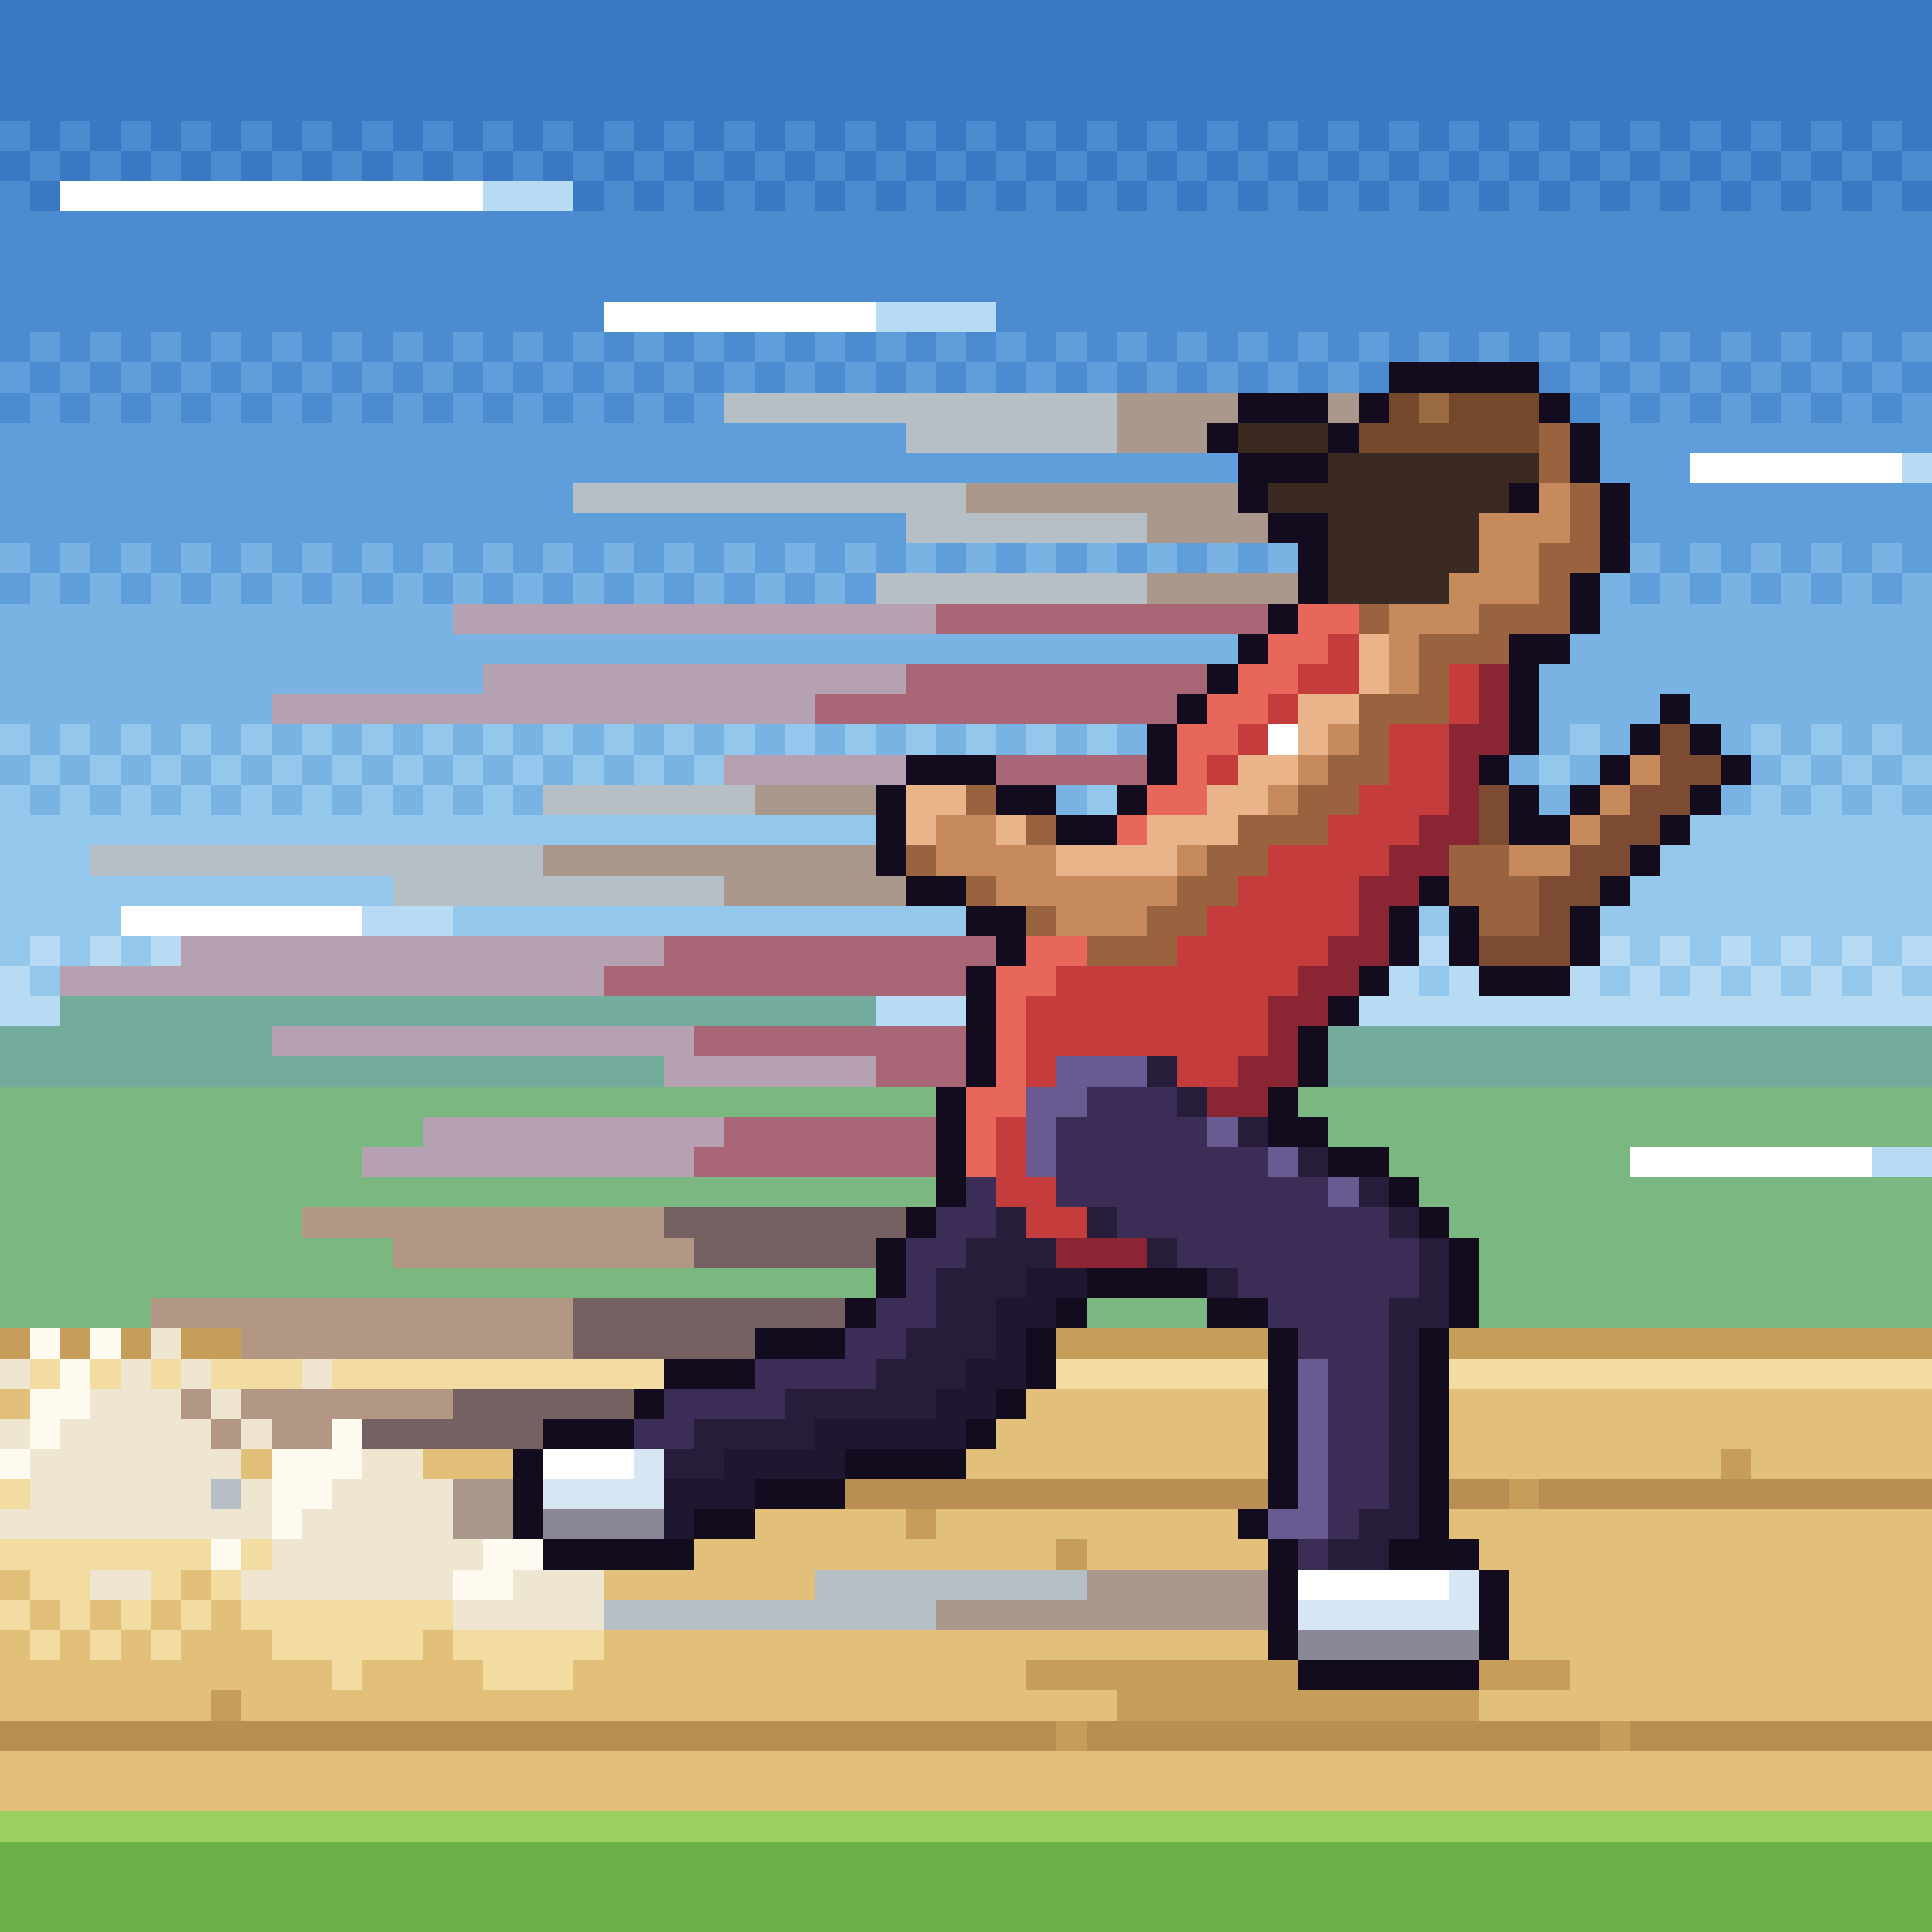
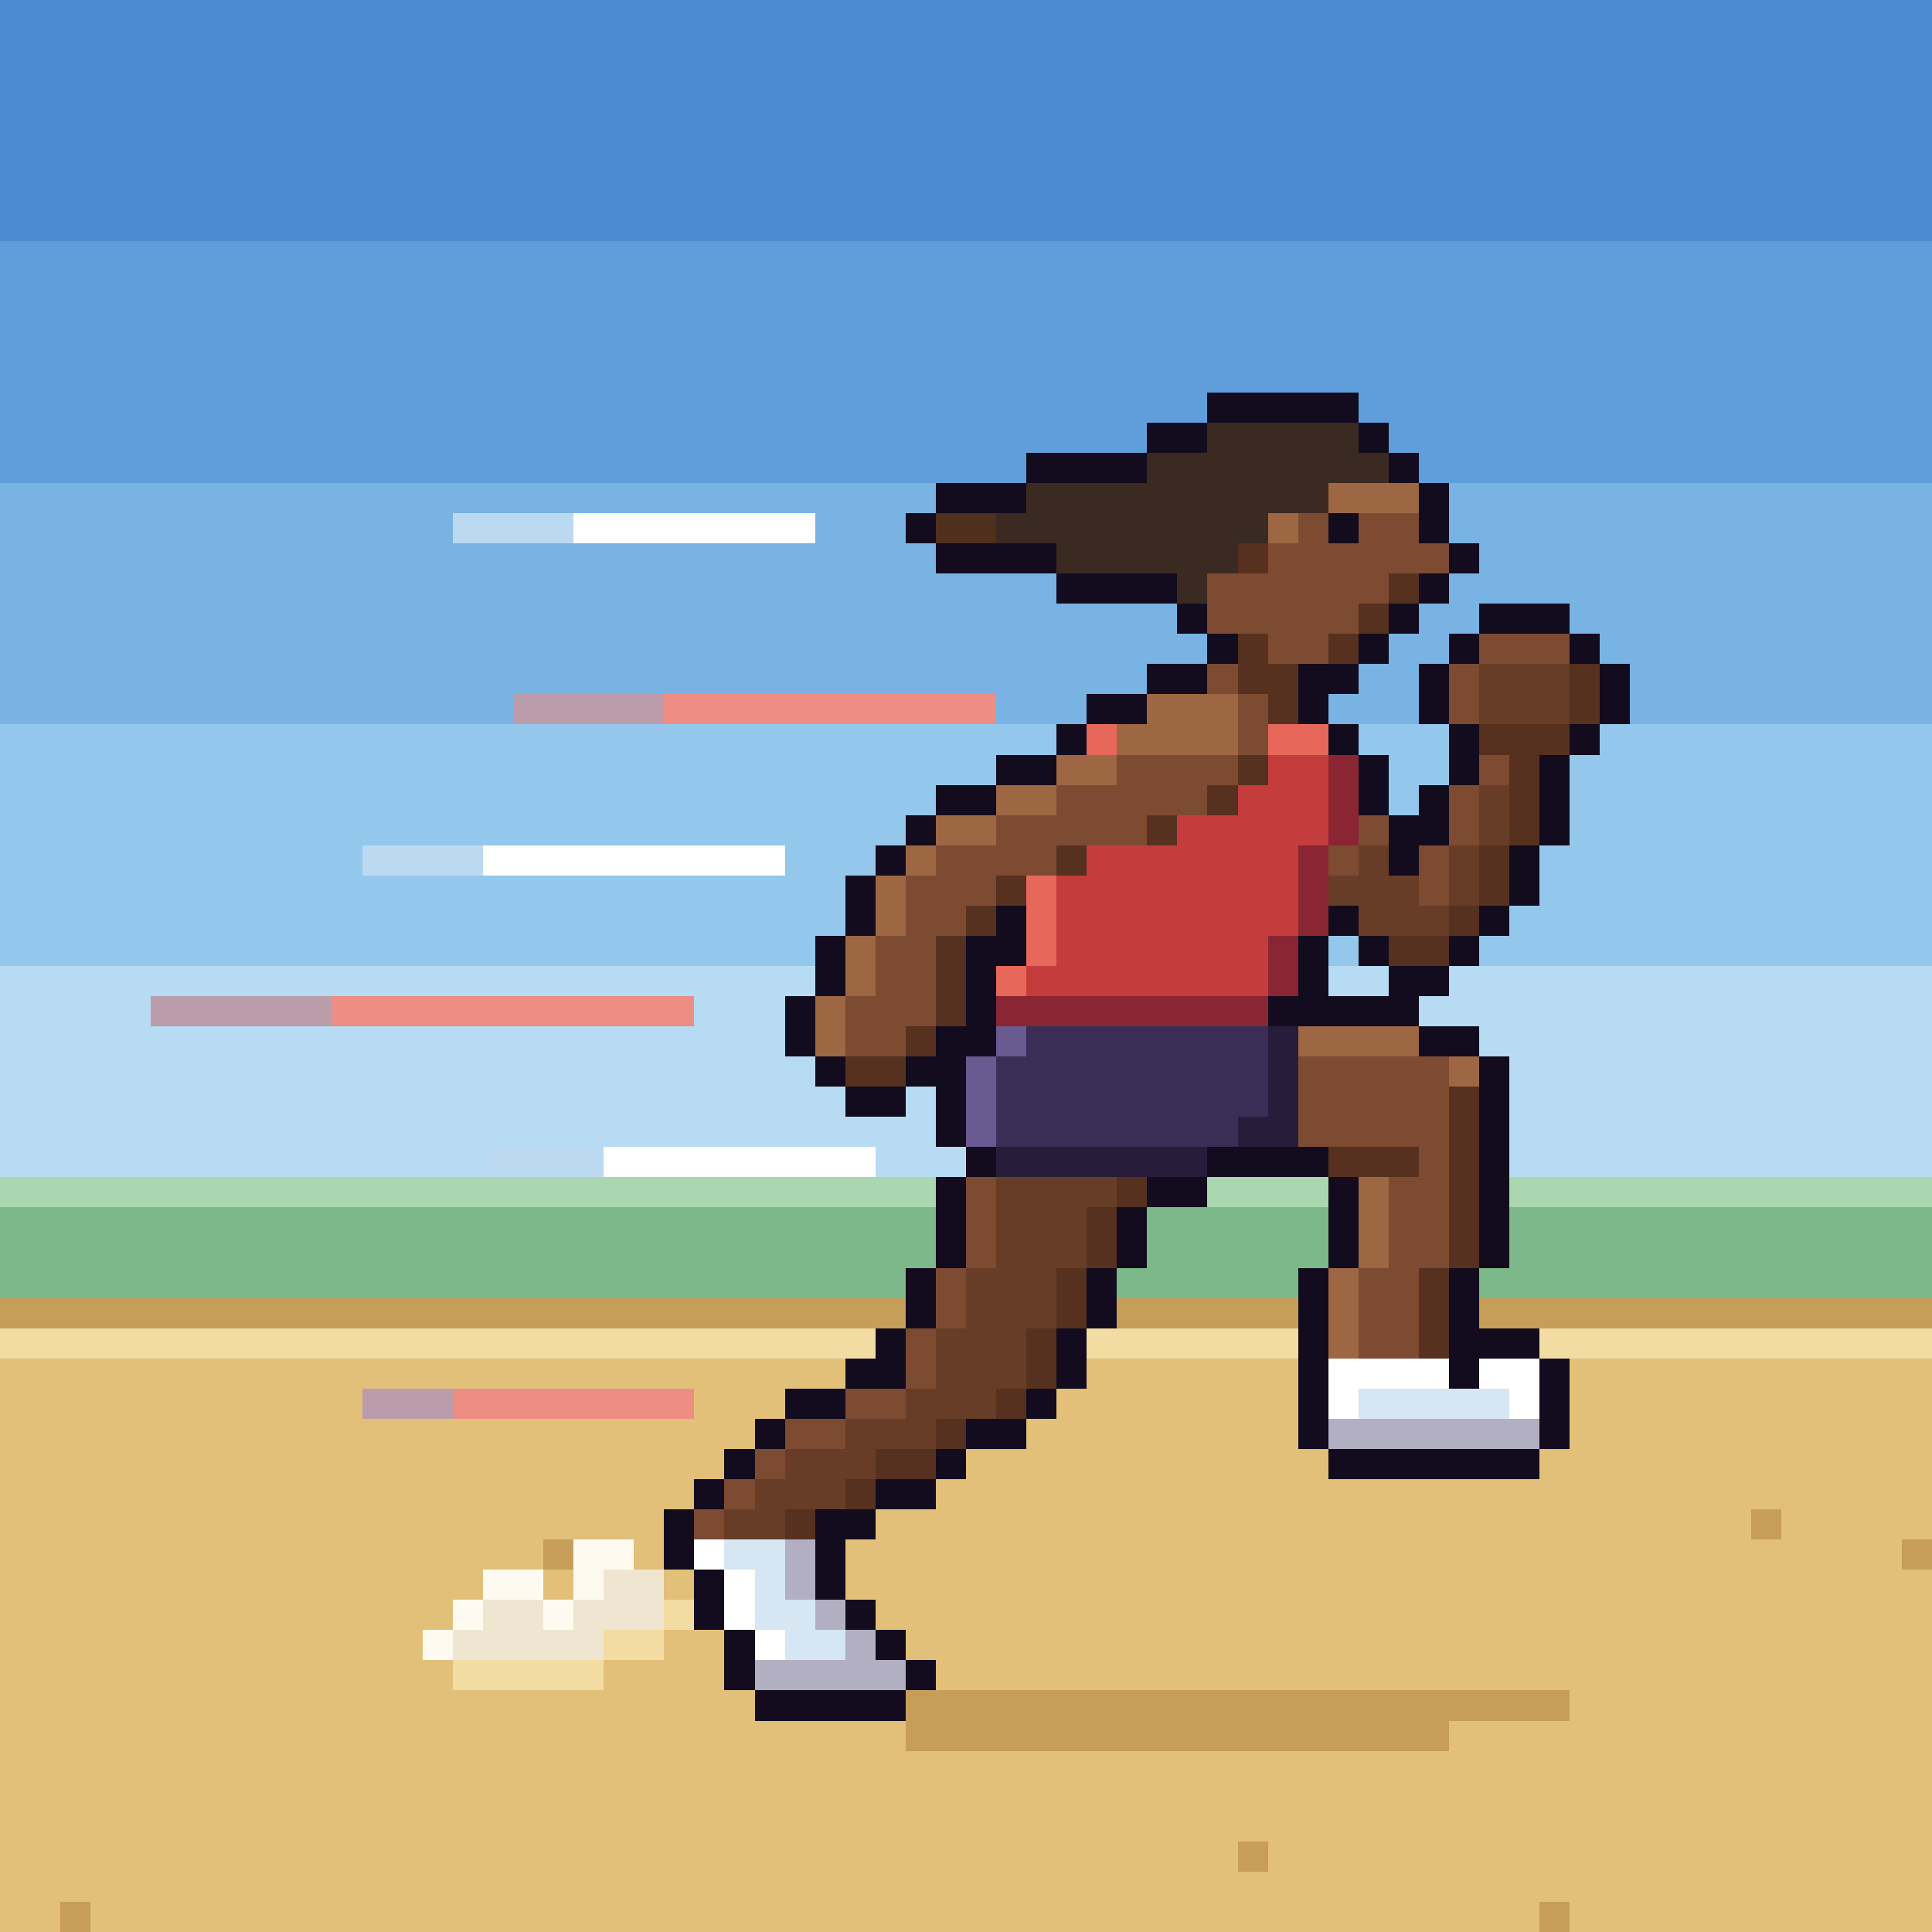
<svg xmlns="http://www.w3.org/2000/svg" viewBox="0 0 64 64" shape-rendering="crispEdges">
-   <path fill="#3b78c4" d="M0 0h64v1h-64zM0 1h64v1h-64zM0 2h64v1h-64zM0 3h64v1h-64zM1 4h1v1h-1zM3 4h1v1h-1zM5 4h1v1h-1zM7 4h1v1h-1zM9 4h1v1h-1zM11 4h1v1h-1zM13 4h1v1h-1zM15 4h1v1h-1zM17 4h1v1h-1zM19 4h1v1h-1zM21 4h1v1h-1zM23 4h1v1h-1zM25 4h1v1h-1zM27 4h1v1h-1zM29 4h1v1h-1zM31 4h1v1h-1zM33 4h1v1h-1zM35 4h1v1h-1zM37 4h1v1h-1zM39 4h1v1h-1zM41 4h1v1h-1zM43 4h1v1h-1zM45 4h1v1h-1zM47 4h1v1h-1zM49 4h1v1h-1zM51 4h1v1h-1zM53 4h1v1h-1zM55 4h1v1h-1zM57 4h1v1h-1zM59 4h1v1h-1zM61 4h1v1h-1zM63 4h1v1h-1zM0 5h1v1h-1zM2 5h1v1h-1zM4 5h1v1h-1zM6 5h1v1h-1zM8 5h1v1h-1zM10 5h1v1h-1zM12 5h1v1h-1zM14 5h1v1h-1zM16 5h1v1h-1zM18 5h1v1h-1zM20 5h1v1h-1zM22 5h1v1h-1zM24 5h1v1h-1zM26 5h1v1h-1zM28 5h1v1h-1zM30 5h1v1h-1zM32 5h1v1h-1zM34 5h1v1h-1zM36 5h1v1h-1zM38 5h1v1h-1zM40 5h1v1h-1zM42 5h1v1h-1zM44 5h1v1h-1zM46 5h1v1h-1zM48 5h1v1h-1zM50 5h1v1h-1zM52 5h1v1h-1zM54 5h1v1h-1zM56 5h1v1h-1zM58 5h1v1h-1zM60 5h1v1h-1zM62 5h1v1h-1zM1 6h1v1h-1zM19 6h1v1h-1zM21 6h1v1h-1zM23 6h1v1h-1zM25 6h1v1h-1zM27 6h1v1h-1zM29 6h1v1h-1zM31 6h1v1h-1zM33 6h1v1h-1zM35 6h1v1h-1zM37 6h1v1h-1zM39 6h1v1h-1zM41 6h1v1h-1zM43 6h1v1h-1zM45 6h1v1h-1zM47 6h1v1h-1zM49 6h1v1h-1zM51 6h1v1h-1zM53 6h1v1h-1zM55 6h1v1h-1zM57 6h1v1h-1zM59 6h1v1h-1zM61 6h1v1h-1zM63 6h1v1h-1z" />
-   <path fill="#4c8bd0" d="M0 4h1v1h-1zM2 4h1v1h-1zM4 4h1v1h-1zM6 4h1v1h-1zM8 4h1v1h-1zM10 4h1v1h-1zM12 4h1v1h-1zM14 4h1v1h-1zM16 4h1v1h-1zM18 4h1v1h-1zM20 4h1v1h-1zM22 4h1v1h-1zM24 4h1v1h-1zM26 4h1v1h-1zM28 4h1v1h-1zM30 4h1v1h-1zM32 4h1v1h-1zM34 4h1v1h-1zM36 4h1v1h-1zM38 4h1v1h-1zM40 4h1v1h-1zM42 4h1v1h-1zM44 4h1v1h-1zM46 4h1v1h-1zM48 4h1v1h-1zM50 4h1v1h-1zM52 4h1v1h-1zM54 4h1v1h-1zM56 4h1v1h-1zM58 4h1v1h-1zM60 4h1v1h-1zM62 4h1v1h-1zM1 5h1v1h-1zM3 5h1v1h-1zM5 5h1v1h-1zM7 5h1v1h-1zM9 5h1v1h-1zM11 5h1v1h-1zM13 5h1v1h-1zM15 5h1v1h-1zM17 5h1v1h-1zM19 5h1v1h-1zM21 5h1v1h-1zM23 5h1v1h-1zM25 5h1v1h-1zM27 5h1v1h-1zM29 5h1v1h-1zM31 5h1v1h-1zM33 5h1v1h-1zM35 5h1v1h-1zM37 5h1v1h-1zM39 5h1v1h-1zM41 5h1v1h-1zM43 5h1v1h-1zM45 5h1v1h-1zM47 5h1v1h-1zM49 5h1v1h-1zM51 5h1v1h-1zM53 5h1v1h-1zM55 5h1v1h-1zM57 5h1v1h-1zM59 5h1v1h-1zM61 5h1v1h-1zM63 5h1v1h-1zM0 6h1v1h-1zM20 6h1v1h-1zM22 6h1v1h-1zM24 6h1v1h-1zM26 6h1v1h-1zM28 6h1v1h-1zM30 6h1v1h-1zM32 6h1v1h-1zM34 6h1v1h-1zM36 6h1v1h-1zM38 6h1v1h-1zM40 6h1v1h-1zM42 6h1v1h-1zM44 6h1v1h-1zM46 6h1v1h-1zM48 6h1v1h-1zM50 6h1v1h-1zM52 6h1v1h-1zM54 6h1v1h-1zM56 6h1v1h-1zM58 6h1v1h-1zM60 6h1v1h-1zM62 6h1v1h-1zM0 7h64v1h-64zM0 8h64v1h-64zM0 9h64v1h-64zM0 10h20v1h-20zM33 10h31v1h-31zM0 11h1v1h-1zM2 11h1v1h-1zM4 11h1v1h-1zM6 11h1v1h-1zM8 11h1v1h-1zM10 11h1v1h-1zM12 11h1v1h-1zM14 11h1v1h-1zM16 11h1v1h-1zM18 11h1v1h-1zM20 11h1v1h-1zM22 11h1v1h-1zM24 11h1v1h-1zM26 11h1v1h-1zM28 11h1v1h-1zM30 11h1v1h-1zM32 11h1v1h-1zM34 11h1v1h-1zM36 11h1v1h-1zM38 11h1v1h-1zM40 11h1v1h-1zM42 11h1v1h-1zM44 11h1v1h-1zM46 11h1v1h-1zM48 11h1v1h-1zM50 11h1v1h-1zM52 11h1v1h-1zM54 11h1v1h-1zM56 11h1v1h-1zM58 11h1v1h-1zM60 11h1v1h-1zM62 11h1v1h-1zM1 12h1v1h-1zM3 12h1v1h-1zM5 12h1v1h-1zM7 12h1v1h-1zM9 12h1v1h-1zM11 12h1v1h-1zM13 12h1v1h-1zM15 12h1v1h-1zM17 12h1v1h-1zM19 12h1v1h-1zM21 12h1v1h-1zM23 12h1v1h-1zM25 12h1v1h-1zM27 12h1v1h-1zM29 12h1v1h-1zM31 12h1v1h-1zM33 12h1v1h-1zM35 12h1v1h-1zM37 12h1v1h-1zM39 12h1v1h-1zM41 12h1v1h-1zM43 12h1v1h-1zM45 12h1v1h-1zM51 12h1v1h-1zM53 12h1v1h-1zM55 12h1v1h-1zM57 12h1v1h-1zM59 12h1v1h-1zM61 12h1v1h-1zM63 12h1v1h-1zM0 13h1v1h-1zM2 13h1v1h-1zM4 13h1v1h-1zM6 13h1v1h-1zM8 13h1v1h-1zM10 13h1v1h-1zM12 13h1v1h-1zM14 13h1v1h-1zM16 13h1v1h-1zM18 13h1v1h-1zM20 13h1v1h-1zM22 13h1v1h-1zM52 13h1v1h-1zM54 13h1v1h-1zM56 13h1v1h-1zM58 13h1v1h-1zM60 13h1v1h-1zM62 13h1v1h-1z" />
-   <path fill="#ffffff" d="M2 6h14v1h-14zM20 10h9v1h-9zM56 15h7v1h-7zM42 24h1v1h-1zM4 30h8v1h-8zM54 38h8v1h-8zM18 48h3v1h-3zM43 52h5v1h-5z" />
-   <path fill="#b6dbf2" d="M16 6h3v1h-3zM29 10h4v1h-4zM63 15h1v1h-1zM12 30h3v1h-3zM1 31h1v1h-1zM3 31h1v1h-1zM5 31h1v1h-1zM47 31h1v1h-1zM53 31h1v1h-1zM55 31h1v1h-1zM57 31h1v1h-1zM59 31h1v1h-1zM61 31h1v1h-1zM63 31h1v1h-1zM0 32h1v1h-1zM46 32h1v1h-1zM48 32h1v1h-1zM52 32h1v1h-1zM54 32h1v1h-1zM56 32h1v1h-1zM58 32h1v1h-1zM60 32h1v1h-1zM62 32h1v1h-1zM0 33h2v1h-2zM29 33h3v1h-3zM45 33h19v1h-19zM62 38h2v1h-2z" />
-   <path fill="#5f9edb" d="M1 11h1v1h-1zM3 11h1v1h-1zM5 11h1v1h-1zM7 11h1v1h-1zM9 11h1v1h-1zM11 11h1v1h-1zM13 11h1v1h-1zM15 11h1v1h-1zM17 11h1v1h-1zM19 11h1v1h-1zM21 11h1v1h-1zM23 11h1v1h-1zM25 11h1v1h-1zM27 11h1v1h-1zM29 11h1v1h-1zM31 11h1v1h-1zM33 11h1v1h-1zM35 11h1v1h-1zM37 11h1v1h-1zM39 11h1v1h-1zM41 11h1v1h-1zM43 11h1v1h-1zM45 11h1v1h-1zM47 11h1v1h-1zM49 11h1v1h-1zM51 11h1v1h-1zM53 11h1v1h-1zM55 11h1v1h-1zM57 11h1v1h-1zM59 11h1v1h-1zM61 11h1v1h-1zM63 11h1v1h-1zM0 12h1v1h-1zM2 12h1v1h-1zM4 12h1v1h-1zM6 12h1v1h-1zM8 12h1v1h-1zM10 12h1v1h-1zM12 12h1v1h-1zM14 12h1v1h-1zM16 12h1v1h-1zM18 12h1v1h-1zM20 12h1v1h-1zM22 12h1v1h-1zM24 12h1v1h-1zM26 12h1v1h-1zM28 12h1v1h-1zM30 12h1v1h-1zM32 12h1v1h-1zM34 12h1v1h-1zM36 12h1v1h-1zM38 12h1v1h-1zM40 12h1v1h-1zM42 12h1v1h-1zM44 12h1v1h-1zM52 12h1v1h-1zM54 12h1v1h-1zM56 12h1v1h-1zM58 12h1v1h-1zM60 12h1v1h-1zM62 12h1v1h-1zM1 13h1v1h-1zM3 13h1v1h-1zM5 13h1v1h-1zM7 13h1v1h-1zM9 13h1v1h-1zM11 13h1v1h-1zM13 13h1v1h-1zM15 13h1v1h-1zM17 13h1v1h-1zM19 13h1v1h-1zM21 13h1v1h-1zM23 13h1v1h-1zM53 13h1v1h-1zM55 13h1v1h-1zM57 13h1v1h-1zM59 13h1v1h-1zM61 13h1v1h-1zM63 13h1v1h-1zM0 14h30v1h-30zM53 14h11v1h-11zM0 15h41v1h-41zM53 15h3v1h-3zM0 16h19v1h-19zM54 16h10v1h-10zM0 17h30v1h-30zM54 17h10v1h-10zM1 18h1v1h-1zM3 18h1v1h-1zM5 18h1v1h-1zM7 18h1v1h-1zM9 18h1v1h-1zM11 18h1v1h-1zM13 18h1v1h-1zM15 18h1v1h-1zM17 18h1v1h-1zM19 18h1v1h-1zM21 18h1v1h-1zM23 18h1v1h-1zM25 18h1v1h-1zM27 18h1v1h-1zM29 18h1v1h-1zM31 18h1v1h-1zM33 18h1v1h-1zM35 18h1v1h-1zM37 18h1v1h-1zM39 18h1v1h-1zM41 18h1v1h-1zM55 18h1v1h-1zM57 18h1v1h-1zM59 18h1v1h-1zM61 18h1v1h-1zM63 18h1v1h-1zM0 19h1v1h-1zM2 19h1v1h-1zM4 19h1v1h-1zM6 19h1v1h-1zM8 19h1v1h-1zM10 19h1v1h-1zM12 19h1v1h-1zM14 19h1v1h-1zM16 19h1v1h-1zM18 19h1v1h-1zM20 19h1v1h-1zM22 19h1v1h-1zM24 19h1v1h-1zM26 19h1v1h-1zM28 19h1v1h-1zM54 19h1v1h-1zM56 19h1v1h-1zM58 19h1v1h-1zM60 19h1v1h-1zM62 19h1v1h-1z" />
-   <path fill="#120c1e" d="M46 12h5v1h-5zM41 13h3v1h-3zM45 13h1v1h-1zM51 13h1v1h-1zM40 14h1v1h-1zM44 14h1v1h-1zM52 14h1v1h-1zM41 15h3v1h-3zM52 15h1v1h-1zM41 16h1v1h-1zM50 16h1v1h-1zM53 16h1v1h-1zM42 17h2v1h-2zM53 17h1v1h-1zM43 18h1v1h-1zM53 18h1v1h-1zM43 19h1v1h-1zM52 19h1v1h-1zM42 20h1v1h-1zM52 20h1v1h-1zM41 21h1v1h-1zM50 21h2v1h-2zM40 22h1v1h-1zM50 22h1v1h-1zM39 23h1v1h-1zM50 23h1v1h-1zM55 23h1v1h-1zM38 24h1v1h-1zM50 24h1v1h-1zM54 24h1v1h-1zM56 24h1v1h-1zM30 25h3v1h-3zM38 25h1v1h-1zM49 25h1v1h-1zM53 25h1v1h-1zM57 25h1v1h-1zM29 26h1v1h-1zM33 26h2v1h-2zM37 26h1v1h-1zM50 26h1v1h-1zM52 26h1v1h-1zM56 26h1v1h-1zM29 27h1v1h-1zM35 27h2v1h-2zM50 27h2v1h-2zM55 27h1v1h-1zM29 28h1v1h-1zM54 28h1v1h-1zM30 29h2v1h-2zM47 29h1v1h-1zM53 29h1v1h-1zM32 30h2v1h-2zM46 30h1v1h-1zM48 30h1v1h-1zM52 30h1v1h-1zM33 31h1v1h-1zM46 31h1v1h-1zM48 31h1v1h-1zM52 31h1v1h-1zM32 32h1v1h-1zM45 32h1v1h-1zM49 32h3v1h-3zM32 33h1v1h-1zM44 33h1v1h-1zM32 34h1v1h-1zM43 34h1v1h-1zM32 35h1v1h-1zM43 35h1v1h-1zM31 36h1v1h-1zM42 36h1v1h-1zM31 37h1v1h-1zM42 37h2v1h-2zM31 38h1v1h-1zM44 38h2v1h-2zM31 39h1v1h-1zM46 39h1v1h-1zM30 40h1v1h-1zM47 40h1v1h-1zM29 41h1v1h-1zM48 41h1v1h-1zM29 42h1v1h-1zM36 42h4v1h-4zM48 42h1v1h-1zM28 43h1v1h-1zM35 43h1v1h-1zM40 43h2v1h-2zM48 43h1v1h-1zM25 44h3v1h-3zM34 44h1v1h-1zM42 44h1v1h-1zM47 44h1v1h-1zM22 45h3v1h-3zM34 45h1v1h-1zM42 45h1v1h-1zM47 45h1v1h-1zM21 46h1v1h-1zM33 46h1v1h-1zM42 46h1v1h-1zM47 46h1v1h-1zM18 47h3v1h-3zM32 47h1v1h-1zM42 47h1v1h-1zM47 47h1v1h-1zM17 48h1v1h-1zM28 48h4v1h-4zM42 48h1v1h-1zM47 48h1v1h-1zM17 49h1v1h-1zM25 49h3v1h-3zM42 49h1v1h-1zM47 49h1v1h-1zM17 50h1v1h-1zM23 50h2v1h-2zM41 50h1v1h-1zM47 50h1v1h-1zM18 51h5v1h-5zM42 51h1v1h-1zM46 51h3v1h-3zM42 52h1v1h-1zM49 52h1v1h-1zM42 53h1v1h-1zM49 53h1v1h-1zM42 54h1v1h-1zM49 54h1v1h-1zM43 55h6v1h-6z" />
-   <path fill="#b6bfc5" d="M24 13h13v1h-13zM30 14h7v1h-7zM19 16h13v1h-13zM30 17h8v1h-8zM29 19h9v1h-9zM18 26h7v1h-7zM3 28h15v1h-15zM13 29h11v1h-11zM7 49h1v1h-1zM27 52h9v1h-9zM20 53h11v1h-11z" />
-   <path fill="#ab988c" d="M37 13h4v1h-4zM44 13h1v1h-1zM37 14h3v1h-3zM32 16h9v1h-9zM38 17h4v1h-4zM38 19h5v1h-5zM25 26h4v1h-4zM18 28h11v1h-11zM24 29h6v1h-6zM15 49h2v1h-2zM15 50h2v1h-2zM36 52h6v1h-6zM31 53h11v1h-11z" />
-   <path fill="#74492b" d="M46 13h1v1h-1zM48 13h3v1h-3zM45 14h6v1h-6z" />
-   <path fill="#9a6a40" d="M47 13h1v1h-1z" />
-   <path fill="#3a2a22" d="M41 14h3v1h-3zM44 15h7v1h-7zM42 16h8v1h-8zM44 17h5v1h-5zM44 18h5v1h-5zM44 19h4v1h-4z" />
-   <path fill="#9a6340" d="M51 14h1v1h-1zM51 15h1v1h-1zM52 16h1v1h-1zM52 17h1v1h-1zM51 18h2v1h-2zM51 19h1v1h-1zM45 20h1v1h-1zM49 20h3v1h-3zM47 21h3v1h-3zM47 22h1v1h-1zM45 23h3v1h-3zM45 24h1v1h-1zM44 25h2v1h-2zM32 26h1v1h-1zM43 26h2v1h-2zM34 27h1v1h-1zM41 27h3v1h-3zM30 28h1v1h-1zM40 28h2v1h-2zM48 28h2v1h-2zM32 29h1v1h-1zM39 29h2v1h-2zM48 29h3v1h-3zM34 30h1v1h-1zM38 30h2v1h-2zM49 30h2v1h-2zM36 31h3v1h-3z" />
-   <path fill="#c68a5c" d="M51 16h1v1h-1zM49 17h3v1h-3zM49 18h2v1h-2zM48 19h3v1h-3zM46 20h3v1h-3zM46 21h1v1h-1zM46 22h1v1h-1zM44 24h1v1h-1zM43 25h1v1h-1zM54 25h1v1h-1zM42 26h1v1h-1zM53 26h1v1h-1zM31 27h2v1h-2zM52 27h1v1h-1zM31 28h4v1h-4zM39 28h1v1h-1zM50 28h2v1h-2zM33 29h6v1h-6zM35 30h3v1h-3z" />
-   <path fill="#78b3e4" d="M0 18h1v1h-1zM2 18h1v1h-1zM4 18h1v1h-1zM6 18h1v1h-1zM8 18h1v1h-1zM10 18h1v1h-1zM12 18h1v1h-1zM14 18h1v1h-1zM16 18h1v1h-1zM18 18h1v1h-1zM20 18h1v1h-1zM22 18h1v1h-1zM24 18h1v1h-1zM26 18h1v1h-1zM28 18h1v1h-1zM30 18h1v1h-1zM32 18h1v1h-1zM34 18h1v1h-1zM36 18h1v1h-1zM38 18h1v1h-1zM40 18h1v1h-1zM42 18h1v1h-1zM54 18h1v1h-1zM56 18h1v1h-1zM58 18h1v1h-1zM60 18h1v1h-1zM62 18h1v1h-1zM1 19h1v1h-1zM3 19h1v1h-1zM5 19h1v1h-1zM7 19h1v1h-1zM9 19h1v1h-1zM11 19h1v1h-1zM13 19h1v1h-1zM15 19h1v1h-1zM17 19h1v1h-1zM19 19h1v1h-1zM21 19h1v1h-1zM23 19h1v1h-1zM25 19h1v1h-1zM27 19h1v1h-1zM53 19h1v1h-1zM55 19h1v1h-1zM57 19h1v1h-1zM59 19h1v1h-1zM61 19h1v1h-1zM63 19h1v1h-1zM0 20h15v1h-15zM53 20h11v1h-11zM0 21h41v1h-41zM52 21h12v1h-12zM0 22h16v1h-16zM51 22h13v1h-13zM0 23h9v1h-9zM51 23h4v1h-4zM56 23h8v1h-8zM1 24h1v1h-1zM3 24h1v1h-1zM5 24h1v1h-1zM7 24h1v1h-1zM9 24h1v1h-1zM11 24h1v1h-1zM13 24h1v1h-1zM15 24h1v1h-1zM17 24h1v1h-1zM19 24h1v1h-1zM21 24h1v1h-1zM23 24h1v1h-1zM25 24h1v1h-1zM27 24h1v1h-1zM29 24h1v1h-1zM31 24h1v1h-1zM33 24h1v1h-1zM35 24h1v1h-1zM37 24h1v1h-1zM51 24h1v1h-1zM53 24h1v1h-1zM57 24h1v1h-1zM59 24h1v1h-1zM61 24h1v1h-1zM63 24h1v1h-1zM0 25h1v1h-1zM2 25h1v1h-1zM4 25h1v1h-1zM6 25h1v1h-1zM8 25h1v1h-1zM10 25h1v1h-1zM12 25h1v1h-1zM14 25h1v1h-1zM16 25h1v1h-1zM18 25h1v1h-1zM20 25h1v1h-1zM22 25h1v1h-1zM50 25h1v1h-1zM52 25h1v1h-1zM58 25h1v1h-1zM60 25h1v1h-1zM62 25h1v1h-1zM1 26h1v1h-1zM3 26h1v1h-1zM5 26h1v1h-1zM7 26h1v1h-1zM9 26h1v1h-1zM11 26h1v1h-1zM13 26h1v1h-1zM15 26h1v1h-1zM17 26h1v1h-1zM35 26h1v1h-1zM51 26h1v1h-1zM57 26h1v1h-1zM59 26h1v1h-1zM61 26h1v1h-1zM63 26h1v1h-1z" />
-   <path fill="#b6a1b2" d="M15 20h16v1h-16zM16 22h14v1h-14zM9 23h18v1h-18zM24 25h6v1h-6zM6 31h16v1h-16zM2 32h18v1h-18zM9 34h14v1h-14zM22 35h7v1h-7zM14 37h10v1h-10zM12 38h11v1h-11z" />
-   <path fill="#a96677" d="M31 20h11v1h-11zM30 22h10v1h-10zM27 23h12v1h-12zM33 25h5v1h-5zM22 31h11v1h-11zM20 32h12v1h-12zM23 34h9v1h-9zM29 35h3v1h-3zM24 37h7v1h-7zM23 38h8v1h-8z" />
-   <path fill="#e8675b" d="M43 20h2v1h-2zM42 21h2v1h-2zM41 22h2v1h-2zM40 23h2v1h-2zM39 24h2v1h-2zM39 25h1v1h-1zM38 26h2v1h-2zM37 27h1v1h-1zM34 31h2v1h-2zM33 32h2v1h-2zM33 33h1v1h-1zM33 34h1v1h-1zM33 35h1v1h-1zM32 36h2v1h-2zM32 37h1v1h-1zM32 38h1v1h-1z" />
-   <path fill="#c43c3c" d="M44 21h1v1h-1zM43 22h2v1h-2zM48 22h1v1h-1zM42 23h1v1h-1zM48 23h1v1h-1zM41 24h1v1h-1zM46 24h2v1h-2zM40 25h1v1h-1zM46 25h2v1h-2zM45 26h3v1h-3zM44 27h3v1h-3zM42 28h4v1h-4zM41 29h4v1h-4zM40 30h5v1h-5zM39 31h5v1h-5zM35 32h8v1h-8zM34 33h8v1h-8zM34 34h8v1h-8zM34 35h1v1h-1zM39 35h2v1h-2zM33 37h1v1h-1zM33 38h1v1h-1zM33 39h2v1h-2zM34 40h2v1h-2z" />
-   <path fill="#e9b48a" d="M45 21h1v1h-1zM45 22h1v1h-1zM43 23h2v1h-2zM43 24h1v1h-1zM41 25h2v1h-2zM30 26h2v1h-2zM40 26h2v1h-2zM30 27h1v1h-1zM33 27h1v1h-1zM38 27h3v1h-3zM35 28h4v1h-4z" />
-   <path fill="#8a2534" d="M49 22h1v1h-1zM49 23h1v1h-1zM48 24h2v1h-2zM48 25h1v1h-1zM48 26h1v1h-1zM47 27h2v1h-2zM46 28h2v1h-2zM45 29h2v1h-2zM45 30h1v1h-1zM44 31h2v1h-2zM43 32h2v1h-2zM42 33h2v1h-2zM42 34h1v1h-1zM41 35h2v1h-2zM40 36h2v1h-2zM35 41h3v1h-3z" />
-   <path fill="#94c7ec" d="M0 24h1v1h-1zM2 24h1v1h-1zM4 24h1v1h-1zM6 24h1v1h-1zM8 24h1v1h-1zM10 24h1v1h-1zM12 24h1v1h-1zM14 24h1v1h-1zM16 24h1v1h-1zM18 24h1v1h-1zM20 24h1v1h-1zM22 24h1v1h-1zM24 24h1v1h-1zM26 24h1v1h-1zM28 24h1v1h-1zM30 24h1v1h-1zM32 24h1v1h-1zM34 24h1v1h-1zM36 24h1v1h-1zM52 24h1v1h-1zM58 24h1v1h-1zM60 24h1v1h-1zM62 24h1v1h-1zM1 25h1v1h-1zM3 25h1v1h-1zM5 25h1v1h-1zM7 25h1v1h-1zM9 25h1v1h-1zM11 25h1v1h-1zM13 25h1v1h-1zM15 25h1v1h-1zM17 25h1v1h-1zM19 25h1v1h-1zM21 25h1v1h-1zM23 25h1v1h-1zM51 25h1v1h-1zM59 25h1v1h-1zM61 25h1v1h-1zM63 25h1v1h-1zM0 26h1v1h-1zM2 26h1v1h-1zM4 26h1v1h-1zM6 26h1v1h-1zM8 26h1v1h-1zM10 26h1v1h-1zM12 26h1v1h-1zM14 26h1v1h-1zM16 26h1v1h-1zM36 26h1v1h-1zM58 26h1v1h-1zM60 26h1v1h-1zM62 26h1v1h-1zM0 27h29v1h-29zM56 27h8v1h-8zM0 28h3v1h-3zM55 28h9v1h-9zM0 29h13v1h-13zM54 29h10v1h-10zM0 30h4v1h-4zM15 30h17v1h-17zM47 30h1v1h-1zM53 30h11v1h-11zM0 31h1v1h-1zM2 31h1v1h-1zM4 31h1v1h-1zM54 31h1v1h-1zM56 31h1v1h-1zM58 31h1v1h-1zM60 31h1v1h-1zM62 31h1v1h-1zM1 32h1v1h-1zM47 32h1v1h-1zM53 32h1v1h-1zM55 32h1v1h-1zM57 32h1v1h-1zM59 32h1v1h-1zM61 32h1v1h-1zM63 32h1v1h-1z" />
-   <path fill="#7d4b31" d="M55 24h1v1h-1zM55 25h2v1h-2zM49 26h1v1h-1zM54 26h2v1h-2zM49 27h1v1h-1zM53 27h2v1h-2zM52 28h2v1h-2zM51 29h2v1h-2zM51 30h1v1h-1zM49 31h3v1h-3z" />
-   <path fill="#73ac9c" d="M2 33h27v1h-27zM0 34h9v1h-9zM44 34h20v1h-20zM0 35h22v1h-22zM44 35h20v1h-20z" />
-   <path fill="#6a5a92" d="M35 35h3v1h-3zM34 36h2v1h-2zM34 37h1v1h-1zM40 37h1v1h-1zM34 38h1v1h-1zM42 38h1v1h-1zM44 39h1v1h-1zM43 45h1v1h-1zM43 46h1v1h-1zM43 47h1v1h-1zM43 48h1v1h-1zM43 49h1v1h-1zM42 50h2v1h-2z" />
-   <path fill="#271d3b" d="M38 35h1v1h-1zM39 36h1v1h-1zM41 37h1v1h-1zM43 38h1v1h-1zM45 39h1v1h-1zM33 40h1v1h-1zM36 40h1v1h-1zM46 40h1v1h-1zM32 41h3v1h-3zM38 41h1v1h-1zM47 41h1v1h-1zM31 42h3v1h-3zM40 42h1v1h-1zM47 42h1v1h-1zM31 43h2v1h-2zM46 43h2v1h-2zM30 44h3v1h-3zM46 44h1v1h-1zM29 45h3v1h-3zM46 45h1v1h-1zM26 46h5v1h-5zM46 46h1v1h-1zM23 47h4v1h-4zM46 47h1v1h-1zM22 48h2v1h-2zM46 48h1v1h-1zM46 49h1v1h-1zM45 50h2v1h-2zM44 51h2v1h-2z" />
-   <path fill="#7ab781" d="M0 36h31v1h-31zM43 36h21v1h-21zM0 37h14v1h-14zM44 37h20v1h-20zM0 38h12v1h-12zM46 38h8v1h-8zM0 39h31v1h-31zM47 39h17v1h-17zM0 40h10v1h-10zM48 40h16v1h-16zM0 41h13v1h-13zM49 41h15v1h-15zM0 42h29v1h-29zM49 42h15v1h-15zM0 43h5v1h-5zM36 43h4v1h-4zM49 43h15v1h-15z" />
-   <path fill="#3b2d55" d="M36 36h3v1h-3zM35 37h5v1h-5zM35 38h7v1h-7zM32 39h1v1h-1zM35 39h9v1h-9zM31 40h2v1h-2zM37 40h9v1h-9zM30 41h2v1h-2zM39 41h8v1h-8zM30 42h1v1h-1zM41 42h6v1h-6zM29 43h2v1h-2zM42 43h4v1h-4zM28 44h2v1h-2zM43 44h3v1h-3zM25 45h4v1h-4zM44 45h2v1h-2zM22 46h4v1h-4zM44 46h2v1h-2zM21 47h2v1h-2zM44 47h2v1h-2zM44 48h2v1h-2zM44 49h2v1h-2zM44 50h1v1h-1zM43 51h1v1h-1z" />
-   <path fill="#b29784" d="M10 40h12v1h-12zM13 41h10v1h-10zM5 43h14v1h-14zM8 44h11v1h-11zM6 46h1v1h-1zM8 46h7v1h-7zM7 47h1v1h-1zM9 47h2v1h-2z" />
-   <path fill="#756062" d="M22 40h8v1h-8zM23 41h6v1h-6zM19 43h9v1h-9zM19 44h6v1h-6zM15 46h6v1h-6zM12 47h6v1h-6z" />
-   <path fill="#1f162f" d="M34 42h2v1h-2zM33 43h2v1h-2zM33 44h1v1h-1zM32 45h2v1h-2zM31 46h2v1h-2zM27 47h5v1h-5zM24 48h4v1h-4zM22 49h3v1h-3zM22 50h1v1h-1z" />
-   <path fill="#c79d5a" d="M0 44h1v1h-1zM2 44h1v1h-1zM4 44h1v1h-1zM6 44h2v1h-2zM35 44h7v1h-7zM48 44h16v1h-16zM57 48h1v1h-1zM50 49h1v1h-1zM30 50h1v1h-1zM35 51h1v1h-1zM34 55h9v1h-9zM49 55h3v1h-3zM7 56h1v1h-1zM37 56h12v1h-12zM35 57h1v1h-1zM53 57h1v1h-1z" />
-   <path fill="#fffaf0" d="M1 44h1v1h-1zM3 44h1v1h-1zM2 45h1v1h-1zM1 46h2v1h-2zM1 47h1v1h-1zM11 47h1v1h-1zM0 48h1v1h-1zM9 48h3v1h-3zM9 49h2v1h-2zM9 50h1v1h-1zM7 51h1v1h-1zM16 51h2v1h-2zM15 52h2v1h-2z" />
-   <path fill="#efe6d2" d="M5 44h1v1h-1zM0 45h1v1h-1zM4 45h1v1h-1zM6 45h1v1h-1zM10 45h1v1h-1zM3 46h3v1h-3zM7 46h1v1h-1zM0 47h1v1h-1zM2 47h5v1h-5zM8 47h1v1h-1zM1 48h7v1h-7zM12 48h2v1h-2zM1 49h6v1h-6zM8 49h1v1h-1zM11 49h4v1h-4zM0 50h9v1h-9zM10 50h5v1h-5zM9 51h7v1h-7zM3 52h2v1h-2zM8 52h7v1h-7zM17 52h3v1h-3zM15 53h5v1h-5z" />
-   <path fill="#f3dca2" d="M1 45h1v1h-1zM3 45h1v1h-1zM5 45h1v1h-1zM7 45h3v1h-3zM11 45h11v1h-11zM35 45h7v1h-7zM48 45h16v1h-16zM0 49h1v1h-1zM0 51h7v1h-7zM8 51h1v1h-1zM1 52h2v1h-2zM5 52h1v1h-1zM7 52h1v1h-1zM0 53h1v1h-1zM2 53h1v1h-1zM4 53h1v1h-1zM6 53h1v1h-1zM8 53h7v1h-7zM1 54h1v1h-1zM3 54h1v1h-1zM5 54h1v1h-1zM9 54h5v1h-5zM15 54h5v1h-5zM11 55h1v1h-1zM16 55h3v1h-3z" />
-   <path fill="#e2c07a" d="M0 46h1v1h-1zM34 46h8v1h-8zM48 46h16v1h-16zM33 47h9v1h-9zM48 47h16v1h-16zM8 48h1v1h-1zM14 48h3v1h-3zM32 48h10v1h-10zM48 48h9v1h-9zM58 48h6v1h-6zM25 50h5v1h-5zM31 50h10v1h-10zM48 50h16v1h-16zM23 51h12v1h-12zM36 51h6v1h-6zM49 51h15v1h-15zM0 52h1v1h-1zM6 52h1v1h-1zM20 52h7v1h-7zM50 52h14v1h-14zM1 53h1v1h-1zM3 53h1v1h-1zM5 53h1v1h-1zM7 53h1v1h-1zM50 53h14v1h-14zM0 54h1v1h-1zM2 54h1v1h-1zM4 54h1v1h-1zM6 54h3v1h-3zM14 54h1v1h-1zM20 54h22v1h-22zM50 54h14v1h-14zM0 55h11v1h-11zM12 55h4v1h-4zM19 55h15v1h-15zM52 55h12v1h-12zM0 56h7v1h-7zM8 56h29v1h-29zM49 56h15v1h-15zM0 58h64v1h-64zM0 59h64v1h-64z" />
-   <path fill="#d6e6f3" d="M21 48h1v1h-1zM18 49h4v1h-4zM48 52h1v1h-1zM43 53h6v1h-6z" />
-   <path fill="#ba8e52" d="M28 49h14v1h-14zM48 49h2v1h-2zM51 49h13v1h-13zM0 57h35v1h-35zM36 57h17v1h-17zM54 57h10v1h-10z" />
-   <path fill="#8a8797" d="M18 50h4v1h-4zM43 54h6v1h-6z" />
-   <path fill="#9ccf5f" d="M0 60h64v1h-64z" />
-   <path fill="#6cae48" d="M0 61h64v1h-64zM0 62h64v1h-64zM0 63h64v1h-64z" />
+   <path fill="#4c8bd0" d="M0 0h64v1h-64zM0 1h64v1h-64zM0 2h64v1h-64zM0 3h64v1h-64zM0 4h64v1h-64zM0 5h64v1h-64zM0 6h64v1h-64zM0 7h64v1h-64z" />
+   <path fill="#5f9edb" d="M0 8h64v1h-64zM0 9h64v1h-64zM0 10h64v1h-64zM0 11h64v1h-64zM0 12h64v1h-64zM0 13h40v1h-40zM45 13h19v1h-19zM0 14h38v1h-38zM46 14h18v1h-18zM0 15h34v1h-34zM47 15h17v1h-17z" />
+   <path fill="#120c1e" d="M40 13h5v1h-5zM38 14h2v1h-2zM45 14h1v1h-1zM34 15h4v1h-4zM46 15h1v1h-1zM31 16h3v1h-3zM47 16h1v1h-1zM30 17h1v1h-1zM44 17h1v1h-1zM47 17h1v1h-1zM31 18h4v1h-4zM48 18h1v1h-1zM35 19h4v1h-4zM47 19h1v1h-1zM39 20h1v1h-1zM46 20h1v1h-1zM49 20h3v1h-3zM40 21h1v1h-1zM45 21h1v1h-1zM48 21h1v1h-1zM52 21h1v1h-1zM38 22h2v1h-2zM43 22h2v1h-2zM47 22h1v1h-1zM53 22h1v1h-1zM36 23h2v1h-2zM43 23h1v1h-1zM47 23h1v1h-1zM53 23h1v1h-1zM35 24h1v1h-1zM44 24h1v1h-1zM48 24h1v1h-1zM52 24h1v1h-1zM33 25h2v1h-2zM45 25h1v1h-1zM48 25h1v1h-1zM51 25h1v1h-1zM31 26h2v1h-2zM45 26h1v1h-1zM47 26h1v1h-1zM51 26h1v1h-1zM30 27h1v1h-1zM46 27h2v1h-2zM51 27h1v1h-1zM29 28h1v1h-1zM46 28h1v1h-1zM50 28h1v1h-1zM28 29h1v1h-1zM50 29h1v1h-1zM28 30h1v1h-1zM33 30h1v1h-1zM44 30h1v1h-1zM49 30h1v1h-1zM27 31h1v1h-1zM32 31h2v1h-2zM43 31h1v1h-1zM45 31h1v1h-1zM48 31h1v1h-1zM27 32h1v1h-1zM32 32h1v1h-1zM43 32h1v1h-1zM46 32h2v1h-2zM26 33h1v1h-1zM32 33h1v1h-1zM42 33h5v1h-5zM26 34h1v1h-1zM31 34h2v1h-2zM47 34h2v1h-2zM27 35h1v1h-1zM30 35h2v1h-2zM49 35h1v1h-1zM28 36h2v1h-2zM31 36h1v1h-1zM49 36h1v1h-1zM31 37h1v1h-1zM49 37h1v1h-1zM32 38h1v1h-1zM40 38h4v1h-4zM49 38h1v1h-1zM31 39h1v1h-1zM38 39h2v1h-2zM44 39h1v1h-1zM49 39h1v1h-1zM31 40h1v1h-1zM37 40h1v1h-1zM44 40h1v1h-1zM49 40h1v1h-1zM31 41h1v1h-1zM37 41h1v1h-1zM44 41h1v1h-1zM49 41h1v1h-1zM30 42h1v1h-1zM36 42h1v1h-1zM43 42h1v1h-1zM48 42h1v1h-1zM30 43h1v1h-1zM36 43h1v1h-1zM43 43h1v1h-1zM48 43h1v1h-1zM29 44h1v1h-1zM35 44h1v1h-1zM43 44h1v1h-1zM48 44h3v1h-3zM28 45h2v1h-2zM35 45h1v1h-1zM43 45h1v1h-1zM48 45h1v1h-1zM51 45h1v1h-1zM26 46h2v1h-2zM34 46h1v1h-1zM43 46h1v1h-1zM51 46h1v1h-1zM25 47h1v1h-1zM32 47h2v1h-2zM43 47h1v1h-1zM51 47h1v1h-1zM24 48h1v1h-1zM31 48h1v1h-1zM44 48h7v1h-7zM23 49h1v1h-1zM29 49h2v1h-2zM22 50h1v1h-1zM27 50h2v1h-2zM22 51h1v1h-1zM27 51h1v1h-1zM23 52h1v1h-1zM27 52h1v1h-1zM23 53h1v1h-1zM28 53h1v1h-1zM24 54h1v1h-1zM29 54h1v1h-1zM24 55h1v1h-1zM30 55h1v1h-1zM25 56h5v1h-5z" />
+   <path fill="#3a2a22" d="M40 14h5v1h-5zM38 15h8v1h-8zM34 16h10v1h-10zM33 17h9v1h-9zM35 18h6v1h-6zM39 19h1v1h-1z" />
+   <path fill="#78b3e4" d="M0 16h31v1h-31zM48 16h16v1h-16zM0 17h15v1h-15zM27 17h3v1h-3zM48 17h16v1h-16zM0 18h31v1h-31zM49 18h15v1h-15zM0 19h35v1h-35zM48 19h16v1h-16zM0 20h39v1h-39zM47 20h2v1h-2zM52 20h12v1h-12zM0 21h40v1h-40zM46 21h2v1h-2zM53 21h11v1h-11zM0 22h38v1h-38zM45 22h2v1h-2zM54 22h10v1h-10zM0 23h17v1h-17zM33 23h3v1h-3zM44 23h3v1h-3zM54 23h10v1h-10z" />
+   <path fill="#9e6744" d="M44 16h3v1h-3zM42 17h1v1h-1zM38 23h3v1h-3zM37 24h4v1h-4zM35 25h2v1h-2zM33 26h2v1h-2zM31 27h2v1h-2zM30 28h1v1h-1zM29 29h1v1h-1zM29 30h1v1h-1zM28 31h1v1h-1zM28 32h1v1h-1zM27 33h1v1h-1zM27 34h1v1h-1zM43 34h4v1h-4zM48 35h1v1h-1zM45 39h1v1h-1zM45 40h1v1h-1zM45 41h1v1h-1zM44 42h1v1h-1zM44 43h1v1h-1zM44 44h1v1h-1z" />
+   <path fill="#bcd9f2" d="M15 17h4v1h-4zM12 28h4v1h-4zM16 38h4v1h-4z" />
+   <path fill="#ffffff" d="M19 17h8v1h-8zM16 28h10v1h-10zM20 38h9v1h-9zM44 45h4v1h-4zM49 45h2v1h-2zM44 46h1v1h-1zM50 46h1v1h-1zM23 51h1v1h-1zM24 52h1v1h-1zM24 53h1v1h-1zM25 54h1v1h-1z" />
+   <path fill="#4f301d" d="M31 17h2v1h-2z" />
+   <path fill="#7d4b31" d="M43 17h1v1h-1zM45 17h2v1h-2zM42 18h6v1h-6zM40 19h6v1h-6zM40 20h5v1h-5zM42 21h2v1h-2zM49 21h3v1h-3zM40 22h1v1h-1zM48 22h1v1h-1zM41 23h1v1h-1zM48 23h1v1h-1zM41 24h1v1h-1zM37 25h4v1h-4zM49 25h1v1h-1zM35 26h5v1h-5zM48 26h1v1h-1zM33 27h5v1h-5zM45 27h1v1h-1zM48 27h1v1h-1zM31 28h4v1h-4zM44 28h1v1h-1zM47 28h1v1h-1zM30 29h3v1h-3zM47 29h1v1h-1zM30 30h2v1h-2zM29 31h2v1h-2zM29 32h2v1h-2zM28 33h3v1h-3zM28 34h2v1h-2zM43 35h5v1h-5zM43 36h5v1h-5zM43 37h5v1h-5zM47 38h1v1h-1zM32 39h1v1h-1zM46 39h2v1h-2zM32 40h1v1h-1zM46 40h2v1h-2zM32 41h1v1h-1zM46 41h2v1h-2zM31 42h1v1h-1zM45 42h2v1h-2zM31 43h1v1h-1zM45 43h2v1h-2zM30 44h1v1h-1zM45 44h2v1h-2zM30 45h1v1h-1zM28 46h2v1h-2zM26 47h2v1h-2zM25 48h1v1h-1zM24 49h1v1h-1zM23 50h1v1h-1z" />
+   <path fill="#56311f" d="M41 18h1v1h-1zM46 19h1v1h-1zM45 20h1v1h-1zM41 21h1v1h-1zM44 21h1v1h-1zM41 22h2v1h-2zM52 22h1v1h-1zM42 23h1v1h-1zM52 23h1v1h-1zM49 24h3v1h-3zM41 25h1v1h-1zM50 25h1v1h-1zM40 26h1v1h-1zM50 26h1v1h-1zM38 27h1v1h-1zM50 27h1v1h-1zM35 28h1v1h-1zM49 28h1v1h-1zM33 29h1v1h-1zM49 29h1v1h-1zM32 30h1v1h-1zM48 30h1v1h-1zM31 31h1v1h-1zM46 31h2v1h-2zM31 32h1v1h-1zM31 33h1v1h-1zM30 34h1v1h-1zM28 35h2v1h-2zM48 36h1v1h-1zM48 37h1v1h-1zM44 38h3v1h-3zM48 38h1v1h-1zM37 39h1v1h-1zM48 39h1v1h-1zM36 40h1v1h-1zM48 40h1v1h-1zM36 41h1v1h-1zM48 41h1v1h-1zM35 42h1v1h-1zM47 42h1v1h-1zM35 43h1v1h-1zM47 43h1v1h-1zM34 44h1v1h-1zM47 44h1v1h-1zM34 45h1v1h-1zM33 46h1v1h-1zM31 47h1v1h-1zM29 48h2v1h-2zM28 49h1v1h-1zM26 50h1v1h-1z" />
+   <path fill="#683d27" d="M49 22h3v1h-3zM49 23h3v1h-3zM49 26h1v1h-1zM49 27h1v1h-1zM45 28h1v1h-1zM48 28h1v1h-1zM44 29h3v1h-3zM48 29h1v1h-1zM45 30h3v1h-3zM33 39h4v1h-4zM33 40h3v1h-3zM33 41h3v1h-3zM32 42h3v1h-3zM32 43h3v1h-3zM31 44h3v1h-3zM31 45h3v1h-3zM30 46h3v1h-3zM28 47h3v1h-3zM26 48h3v1h-3zM25 49h3v1h-3zM24 50h2v1h-2z" />
+   <path fill="#ba9cab" d="M17 23h5v1h-5zM5 33h6v1h-6zM12 46h3v1h-3z" />
+   <path fill="#ee8d84" d="M22 23h11v1h-11zM11 33h12v1h-12zM15 46h8v1h-8z" />
+   <path fill="#94c7ec" d="M0 24h35v1h-35zM45 24h3v1h-3zM53 24h11v1h-11zM0 25h33v1h-33zM46 25h2v1h-2zM52 25h12v1h-12zM0 26h31v1h-31zM46 26h1v1h-1zM52 26h12v1h-12zM0 27h30v1h-30zM52 27h12v1h-12zM0 28h12v1h-12zM26 28h3v1h-3zM51 28h13v1h-13zM0 29h28v1h-28zM51 29h13v1h-13zM0 30h28v1h-28zM50 30h14v1h-14zM0 31h27v1h-27zM44 31h1v1h-1zM49 31h15v1h-15z" />
+   <path fill="#e8675b" d="M36 24h1v1h-1zM42 24h2v1h-2zM34 29h1v1h-1zM34 30h1v1h-1zM34 31h1v1h-1zM33 32h1v1h-1z" />
+   <path fill="#c43c3c" d="M42 25h2v1h-2zM41 26h3v1h-3zM39 27h5v1h-5zM36 28h7v1h-7zM35 29h8v1h-8zM35 30h8v1h-8zM35 31h7v1h-7zM34 32h8v1h-8z" />
+   <path fill="#8a2534" d="M44 25h1v1h-1zM44 26h1v1h-1zM44 27h1v1h-1zM43 28h1v1h-1zM43 29h1v1h-1zM43 30h1v1h-1zM42 31h1v1h-1zM42 32h1v1h-1zM33 33h9v1h-9z" />
+   <path fill="#b6dbf2" d="M0 32h27v1h-27zM44 32h2v1h-2zM48 32h16v1h-16zM0 33h5v1h-5zM23 33h3v1h-3zM47 33h17v1h-17zM0 34h26v1h-26zM49 34h15v1h-15zM0 35h27v1h-27zM50 35h14v1h-14zM0 36h28v1h-28zM30 36h1v1h-1zM50 36h14v1h-14zM0 37h31v1h-31zM50 37h14v1h-14zM0 38h16v1h-16zM29 38h3v1h-3zM50 38h14v1h-14z" />
+   <path fill="#6a5a92" d="M33 34h1v1h-1zM32 35h1v1h-1zM32 36h1v1h-1zM32 37h1v1h-1z" />
+   <path fill="#3b2d55" d="M34 34h8v1h-8zM33 35h9v1h-9zM33 36h9v1h-9zM33 37h8v1h-8z" />
+   <path fill="#271d3b" d="M42 34h1v1h-1zM42 35h1v1h-1zM42 36h1v1h-1zM41 37h2v1h-2zM33 38h7v1h-7z" />
+   <path fill="#aad6b0" d="M0 39h31v1h-31zM40 39h4v1h-4zM50 39h14v1h-14z" />
+   <path fill="#7cb88a" d="M0 40h31v1h-31zM38 40h6v1h-6zM50 40h14v1h-14zM0 41h31v1h-31zM38 41h6v1h-6zM50 41h14v1h-14zM0 42h30v1h-30zM37 42h6v1h-6zM49 42h15v1h-15z" />
+   <path fill="#c79d5a" d="M0 43h30v1h-30zM37 43h6v1h-6zM49 43h15v1h-15zM58 50h1v1h-1zM18 51h1v1h-1zM63 51h1v1h-1zM30 56h22v1h-22zM30 57h18v1h-18zM41 61h1v1h-1zM2 63h1v1h-1zM51 63h1v1h-1z" />
+   <path fill="#f3dca2" d="M0 44h29v1h-29zM36 44h7v1h-7zM51 44h13v1h-13zM22 53h1v1h-1zM20 54h2v1h-2zM15 55h5v1h-5z" />
+   <path fill="#e2c07a" d="M0 45h28v1h-28zM36 45h7v1h-7zM52 45h12v1h-12zM0 46h12v1h-12zM23 46h3v1h-3zM35 46h8v1h-8zM52 46h12v1h-12zM0 47h25v1h-25zM34 47h9v1h-9zM52 47h12v1h-12zM0 48h24v1h-24zM32 48h12v1h-12zM51 48h13v1h-13zM0 49h23v1h-23zM31 49h33v1h-33zM0 50h22v1h-22zM29 50h29v1h-29zM59 50h5v1h-5zM0 51h18v1h-18zM21 51h1v1h-1zM28 51h35v1h-35zM0 52h16v1h-16zM18 52h1v1h-1zM22 52h1v1h-1zM28 52h36v1h-36zM0 53h15v1h-15zM29 53h35v1h-35zM0 54h14v1h-14zM22 54h2v1h-2zM30 54h34v1h-34zM0 55h15v1h-15zM20 55h4v1h-4zM31 55h33v1h-33zM0 56h25v1h-25zM52 56h12v1h-12zM0 57h30v1h-30zM48 57h16v1h-16zM0 58h64v1h-64zM0 59h64v1h-64zM0 60h64v1h-64zM0 61h41v1h-41zM42 61h22v1h-22zM0 62h64v1h-64zM0 63h2v1h-2zM3 63h48v1h-48zM52 63h12v1h-12z" />
+   <path fill="#d6e6f3" d="M45 46h5v1h-5zM24 51h2v1h-2zM25 52h1v1h-1zM25 53h2v1h-2zM26 54h2v1h-2z" />
+   <path fill="#b3afc2" d="M44 47h7v1h-7zM26 51h1v1h-1zM26 52h1v1h-1zM27 53h1v1h-1zM28 54h1v1h-1zM25 55h5v1h-5z" />
+   <path fill="#fffaf0" d="M19 51h2v1h-2zM16 52h2v1h-2zM19 52h1v1h-1zM15 53h1v1h-1zM18 53h1v1h-1zM14 54h1v1h-1z" />
+   <path fill="#efe6d2" d="M20 52h2v1h-2zM16 53h2v1h-2zM19 53h3v1h-3zM15 54h5v1h-5z" />
</svg>
